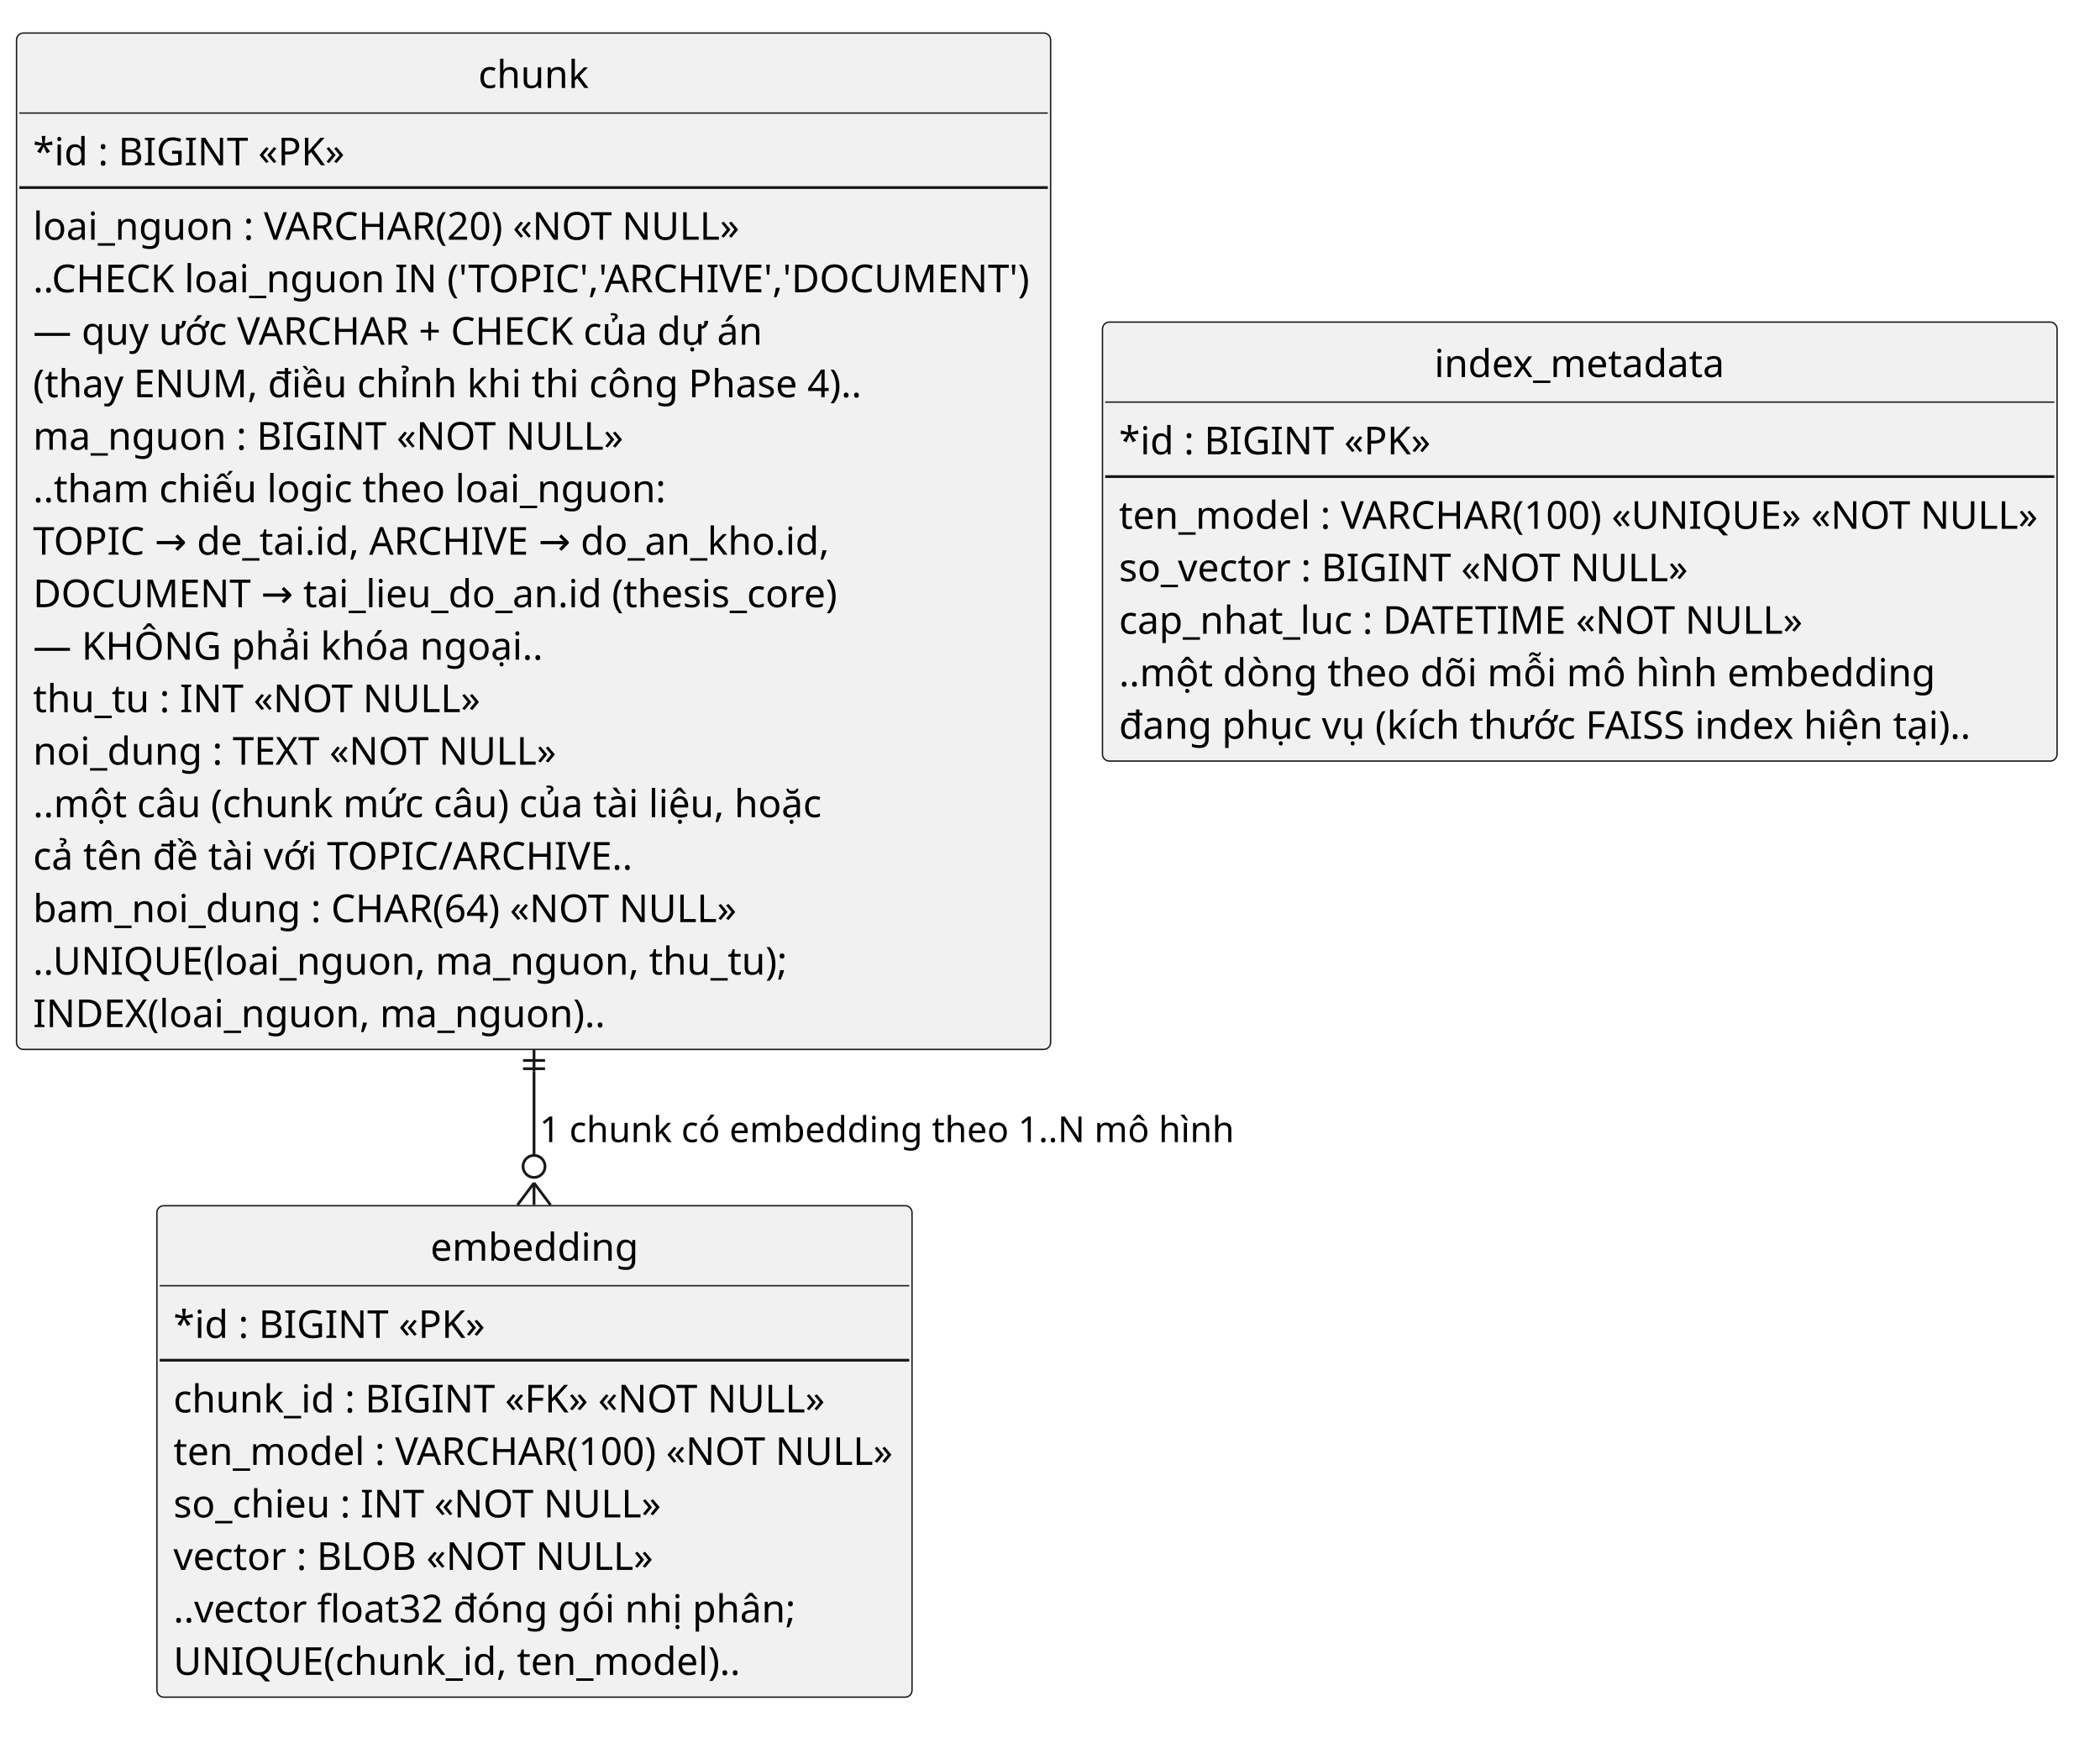
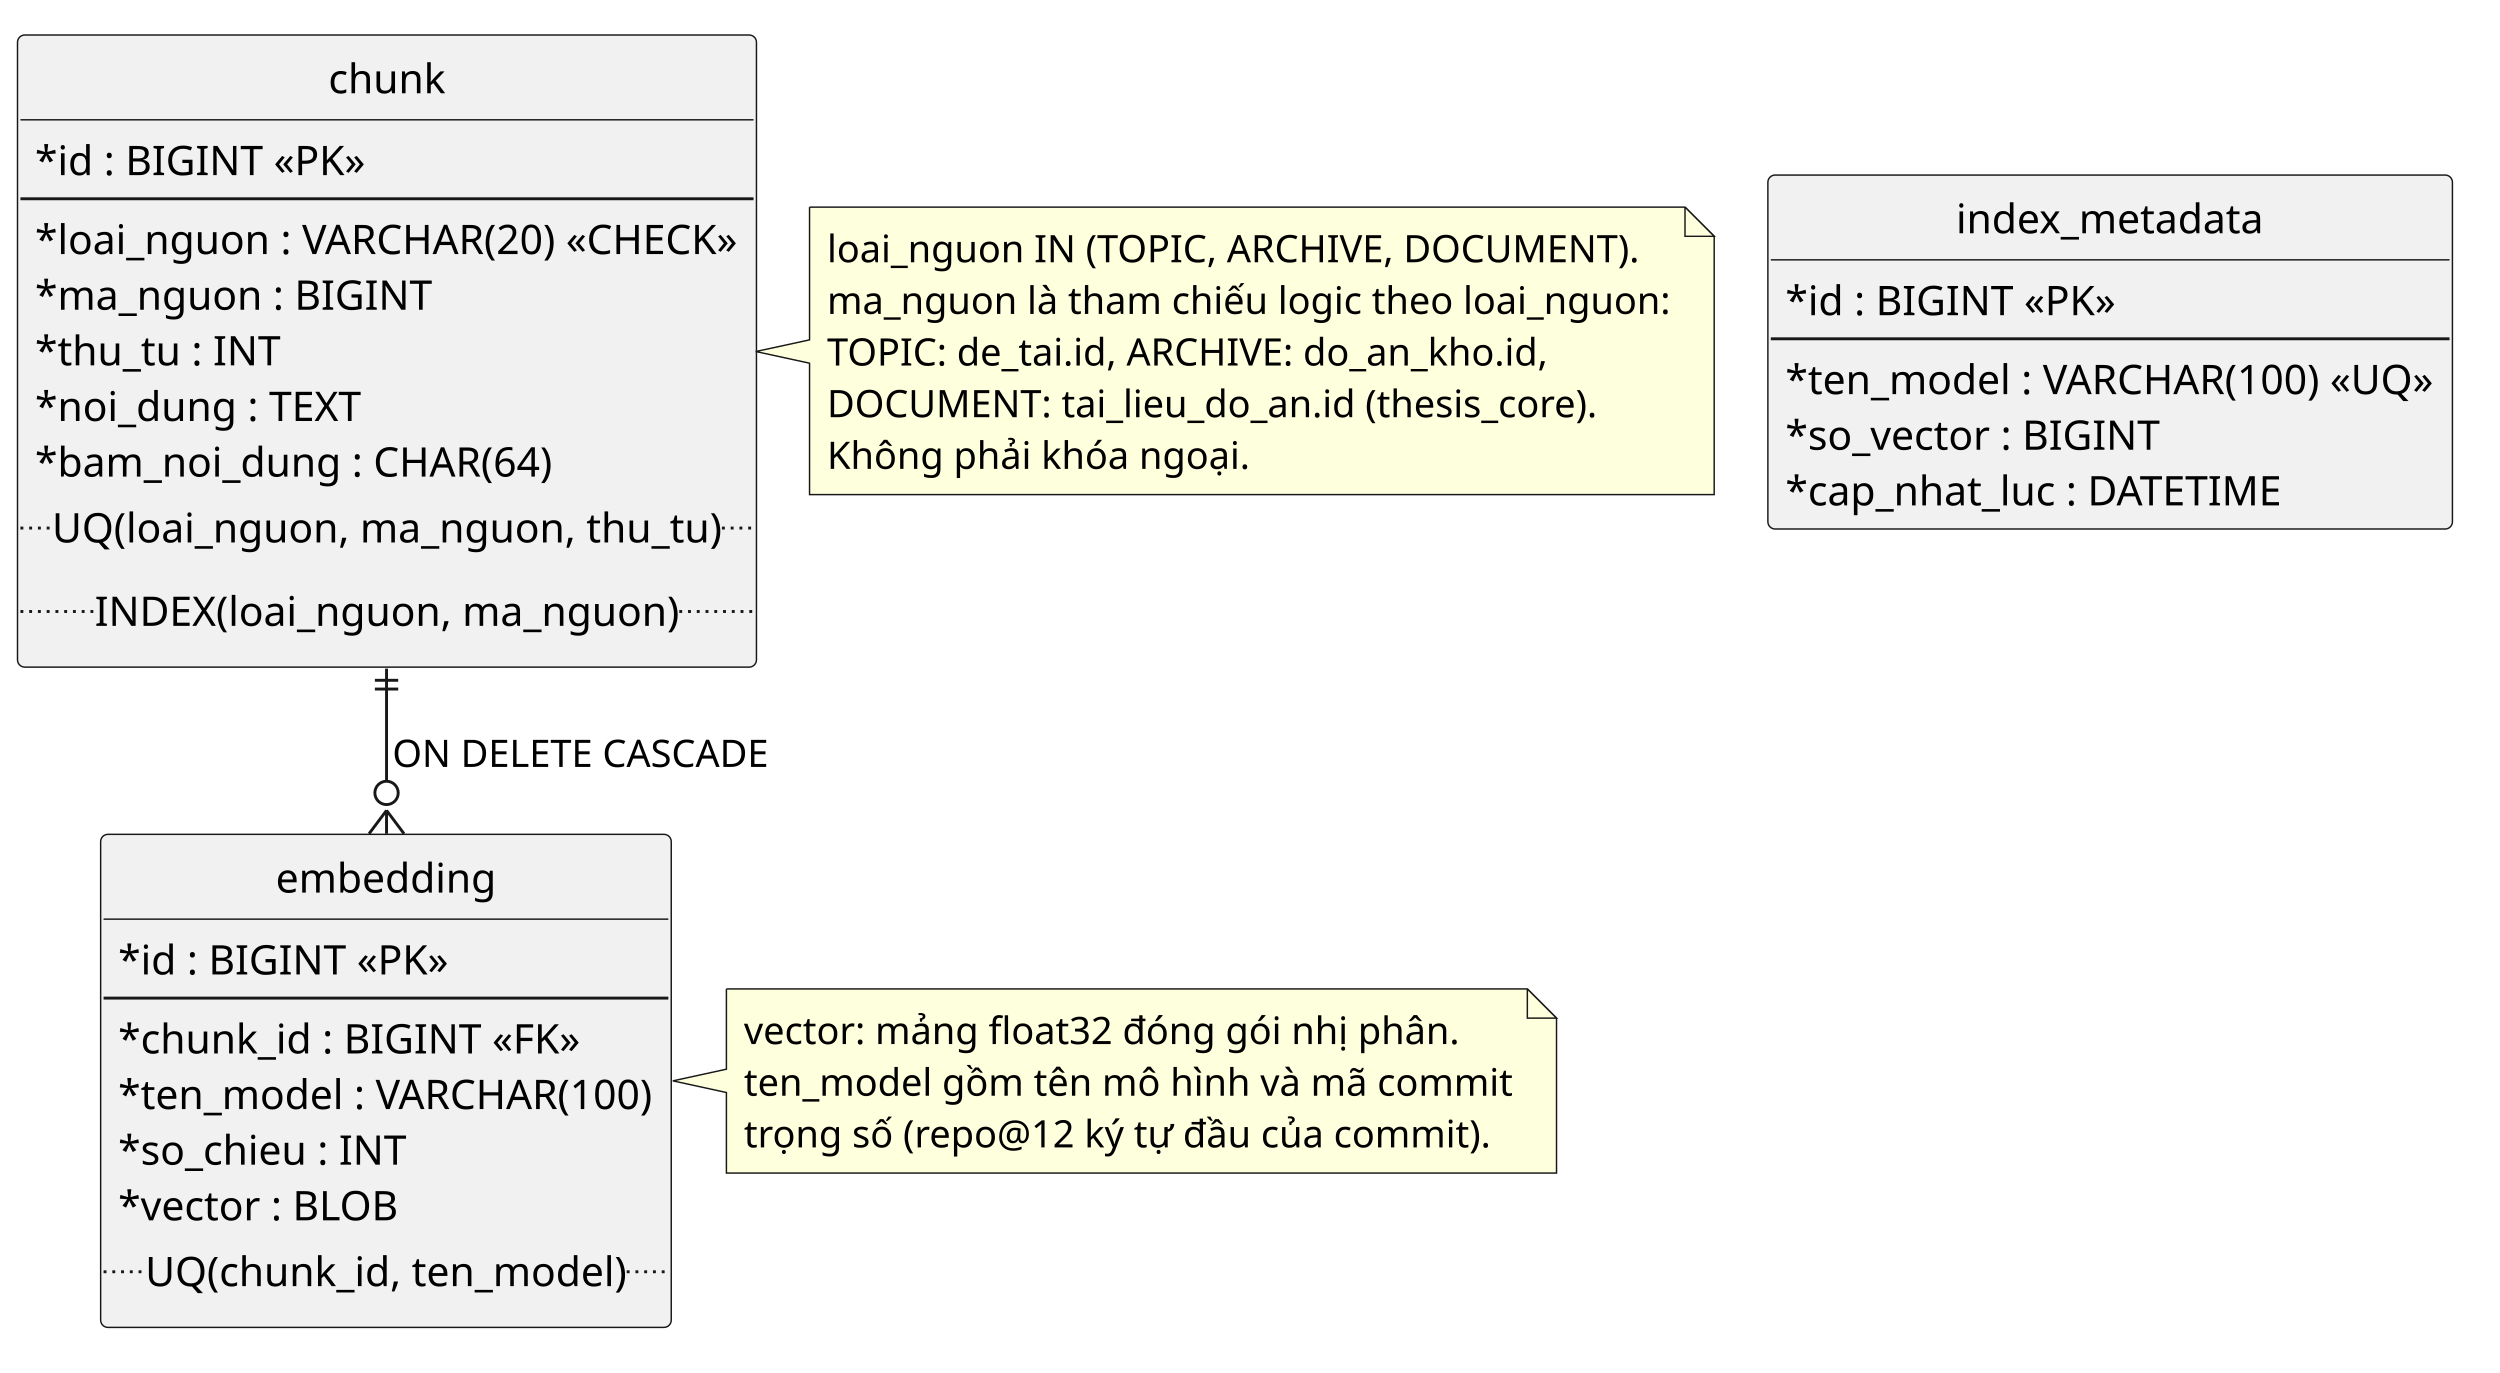
- <svg xmlns="http://www.w3.org/2000/svg" version="1.1" data-diagram-type="CLASS" style="width:1192px;height:989px;background:#FFFFFF;" width="1192.188px" height="989.063px" viewBox="0 0 1192 989" zoomAndPan="magnify" preserveAspectRatio="none" contentStyleType="text/css">
+ <svg xmlns="http://www.w3.org/2000/svg" version="1.1" data-diagram-type="CLASS" style="width:1339px;height:735px;background:#FFFFFF;" width="1339.063px" height="735.938px" viewBox="0 0 1339 735" zoomAndPan="magnify" preserveAspectRatio="none" contentStyleType="text/css">
  <defs />
  <g font-family="sans-serif" lengthAdjust="spacing">
-     <g class="entity" data-qualified-name="chunk" id="ent0001" data-source-line="10">
-       <rect x="9.375" y="18.75" width="586.973" height="576.91" fill="#F1F1F1" style="stroke:#181818;stroke-width:0.781;" rx="3.906" ry="3.906" />
-       <text x="271.493" y="49.947" fill="#000" font-size="21.875" textLength="62.737" font-family="'Noto Sans'">chunk</text>
-       <line x1="10.938" y1="64.169" x2="594.785" y2="64.169" style="stroke:#181818;stroke-width:0.781;" />
+     <g class="entity" data-qualified-name="chunk" id="ent0001" data-source-line="9">
+       <rect x="9.375" y="18.75" width="395.786" height="338.561" fill="#F1F1F1" style="stroke:#181818;stroke-width:0.781;" rx="3.906" ry="3.906" />
+       <text x="175.899" y="49.947" fill="#000" font-size="21.875" textLength="62.737" font-family="'Noto Sans'">chunk</text>
+       <line x1="10.938" y1="64.169" x2="403.598" y2="64.169" style="stroke:#181818;stroke-width:0.781;" />
      <text x="18.75" y="93.803" fill="#000" font-size="21.875" textLength="176.881" font-family="'Noto Sans'">*id : BIGINT «PK»</text>
-       <line x1="10.938" y1="106.462" x2="594.785" y2="106.462" style="stroke:#181818;stroke-width:1.563;" />
-       <text x="18.75" y="136.097" fill="#000" font-size="21.875" textLength="402.52" font-family="'Noto Sans'">loai_nguon : VARCHAR(20) «NOT NULL»</text>
-       <text x="18.75" y="165.89" fill="#000" font-size="21.875" textLength="568.223" font-family="'Noto Sans'">..CHECK loai_nguon IN ('TOPIC','ARCHIVE','DOCUMENT')</text>
-       <text x="18.75" y="195.684" fill="#000" font-size="21.875" textLength="414.901" font-family="'Noto Sans'">— quy ước VARCHAR + CHECK của dự án</text>
-       <text x="18.75" y="225.477" fill="#000" font-size="21.875" textLength="470.332" font-family="'Noto Sans'">(thay ENUM, điều chỉnh khi thi công Phase 4)..</text>
-       <text x="18.75" y="255.271" fill="#000" font-size="21.875" textLength="335.736" font-family="'Noto Sans'">ma_nguon : BIGINT «NOT NULL»</text>
-       <text x="18.75" y="285.065" fill="#000" font-size="21.875" textLength="359.208" font-family="'Noto Sans'">..tham chiếu logic theo loai_nguon:</text>
-       <text x="18.75" y="314.858" fill="#000" font-size="21.875" textLength="442.026" font-family="'Noto Sans'">TOPIC → de_tai.id, ARCHIVE → do_an_kho.id,</text>
-       <text x="18.75" y="344.652" fill="#000" font-size="21.875" textLength="451.673" font-family="'Noto Sans'">DOCUMENT → tai_lieu_do_an.id (thesis_core)</text>
-       <text x="18.75" y="374.445" fill="#000" font-size="21.875" textLength="289.449" font-family="'Noto Sans'">— KHÔNG phải khóa ngoại..</text>
-       <text x="18.75" y="404.239" fill="#000" font-size="21.875" textLength="254.558" font-family="'Noto Sans'">thu_tu : INT «NOT NULL»</text>
-       <text x="18.75" y="434.033" fill="#000" font-size="21.875" textLength="297.652" font-family="'Noto Sans'">noi_dung : TEXT «NOT NULL»</text>
-       <text x="18.75" y="463.826" fill="#000" font-size="21.875" textLength="447.583" font-family="'Noto Sans'">..một câu (chunk mức câu) của tài liệu, hoặc</text>
-       <text x="18.75" y="493.62" fill="#000" font-size="21.875" textLength="340.746" font-family="'Noto Sans'">cả tên đề tài với TOPIC/ARCHIVE..</text>
-       <text x="18.75" y="523.414" fill="#000" font-size="21.875" textLength="400.005" font-family="'Noto Sans'">bam_noi_dung : CHAR(64) «NOT NULL»</text>
-       <text x="18.75" y="553.207" fill="#000" font-size="21.875" textLength="428.573" font-family="'Noto Sans'">..UNIQUE(loai_nguon, ma_nguon, thu_tu);</text>
-       <text x="18.75" y="583.001" fill="#000" font-size="21.875" textLength="324.821" font-family="'Noto Sans'">INDEX(loai_nguon, ma_nguon)..</text>
+       <line x1="10.938" y1="106.462" x2="403.598" y2="106.462" style="stroke:#181818;stroke-width:1.563;" />
+       <text x="18.75" y="136.097" fill="#000" font-size="21.875" textLength="377.036" font-family="'Noto Sans'">*loai_nguon : VARCHAR(20) «CHECK»</text>
+       <text x="18.75" y="165.89" fill="#000" font-size="21.875" textLength="212.734" font-family="'Noto Sans'">*ma_nguon : BIGINT</text>
+       <text x="18.75" y="195.684" fill="#000" font-size="21.875" textLength="131.556" font-family="'Noto Sans'">*thu_tu : INT</text>
+       <text x="18.75" y="225.477" fill="#000" font-size="21.875" textLength="174.649" font-family="'Noto Sans'">*noi_dung : TEXT</text>
+       <text x="18.75" y="255.271" fill="#000" font-size="21.875" textLength="277.002" font-family="'Noto Sans'">*bam_noi_dung : CHAR(64)</text>
+       <line x1="10.938" y1="282.827" x2="27.872" y2="282.827" style="stroke:#181818;stroke-width:1.563;stroke-dasharray:1.563,3.125;" />
+       <text x="27.872" y="290.533" fill="#000" font-size="21.875" textLength="358.792" font-family="'Noto Sans'">UQ(loai_nguon, ma_nguon, thu_tu)</text>
+       <line x1="386.664" y1="282.827" x2="403.598" y2="282.827" style="stroke:#181818;stroke-width:1.563;stroke-dasharray:1.563,3.125;" />
+       <line x1="10.938" y1="327.518" x2="50.72" y2="327.518" style="stroke:#181818;stroke-width:1.563;stroke-dasharray:1.563,3.125;" />
+       <text x="50.72" y="335.224" fill="#000" font-size="21.875" textLength="313.096" font-family="'Noto Sans'">INDEX(loai_nguon, ma_nguon)</text>
+       <line x1="363.816" y1="327.518" x2="403.598" y2="327.518" style="stroke:#181818;stroke-width:1.563;stroke-dasharray:1.563,3.125;" />
    </g>
-     <g class="entity" data-qualified-name="embedding" id="ent0002" data-source-line="31">
-       <rect x="89.063" y="684.375" width="428.62" height="278.974" fill="#F1F1F1" style="stroke:#181818;stroke-width:0.781;" rx="3.906" ry="3.906" />
-       <text x="244.321" y="715.572" fill="#000" font-size="21.875" textLength="118.103" font-family="'Noto Sans'">embedding</text>
-       <line x1="90.625" y1="729.794" x2="516.12" y2="729.794" style="stroke:#181818;stroke-width:0.781;" />
-       <text x="98.438" y="759.428" fill="#000" font-size="21.875" textLength="176.881" font-family="'Noto Sans'">*id : BIGINT «PK»</text>
-       <line x1="90.625" y1="772.087" x2="516.12" y2="772.087" style="stroke:#181818;stroke-width:1.563;" />
-       <text x="98.438" y="801.722" fill="#000" font-size="21.875" textLength="370.452" font-family="'Noto Sans'">chunk_id : BIGINT «FK» «NOT NULL»</text>
-       <text x="98.438" y="831.515" fill="#000" font-size="21.875" textLength="409.87" font-family="'Noto Sans'">ten_model : VARCHAR(100) «NOT NULL»</text>
-       <text x="98.438" y="861.309" fill="#000" font-size="21.875" textLength="277.439" font-family="'Noto Sans'">so_chieu : INT «NOT NULL»</text>
-       <text x="98.438" y="891.102" fill="#000" font-size="21.875" textLength="273.393" font-family="'Noto Sans'">vector : BLOB «NOT NULL»</text>
-       <text x="98.438" y="920.896" fill="#000" font-size="21.875" textLength="353.214" font-family="'Noto Sans'">..vector float32 đóng gói nhị phân;</text>
-       <text x="98.438" y="950.69" fill="#000" font-size="21.875" textLength="321.802" font-family="'Noto Sans'">UNIQUE(chunk_id, ten_model)..</text>
+     <g class="entity" data-qualified-name="embedding" id="ent0002" data-source-line="21">
+       <rect x="53.906" y="446.875" width="305.618" height="264.077" fill="#F1F1F1" style="stroke:#181818;stroke-width:0.781;" rx="3.906" ry="3.906" />
+       <text x="147.664" y="478.072" fill="#000" font-size="21.875" textLength="118.103" font-family="'Noto Sans'">embedding</text>
+       <line x1="55.469" y1="492.294" x2="357.961" y2="492.294" style="stroke:#181818;stroke-width:0.781;" />
+       <text x="63.281" y="521.928" fill="#000" font-size="21.875" textLength="176.881" font-family="'Noto Sans'">*id : BIGINT «PK»</text>
+       <line x1="55.469" y1="534.587" x2="357.961" y2="534.587" style="stroke:#181818;stroke-width:1.563;" />
+       <text x="63.281" y="564.222" fill="#000" font-size="21.875" textLength="247.449" font-family="'Noto Sans'">*chunk_id : BIGINT «FK»</text>
+       <text x="63.281" y="594.015" fill="#000" font-size="21.875" textLength="286.868" font-family="'Noto Sans'">*ten_model : VARCHAR(100)</text>
+       <text x="63.281" y="623.809" fill="#000" font-size="21.875" textLength="154.437" font-family="'Noto Sans'">*so_chieu : INT</text>
+       <text x="63.281" y="653.602" fill="#000" font-size="21.875" textLength="150.39" font-family="'Noto Sans'">*vector : BLOB</text>
+       <line x1="55.469" y1="681.159" x2="77.773" y2="681.159" style="stroke:#181818;stroke-width:1.563;stroke-dasharray:1.563,3.125;" />
+       <text x="77.773" y="688.865" fill="#000" font-size="21.875" textLength="257.883" font-family="'Noto Sans'">UQ(chunk_id, ten_model)</text>
+       <line x1="335.657" y1="681.159" x2="357.961" y2="681.159" style="stroke:#181818;stroke-width:1.563;stroke-dasharray:1.563,3.125;" />
    </g>
-     <g class="entity" data-qualified-name="index_metadata" id="ent0003" data-source-line="42">
-       <rect x="625.781" y="182.813" width="541.845" height="249.18" fill="#F1F1F1" style="stroke:#181818;stroke-width:0.781;" rx="3.906" ry="3.906" />
-       <text x="814.159" y="214.009" fill="#000" font-size="21.875" textLength="165.09" font-family="'Noto Sans'">index_metadata</text>
-       <line x1="627.344" y1="228.231" x2="1166.063" y2="228.231" style="stroke:#181818;stroke-width:0.781;" />
-       <text x="635.156" y="257.865" fill="#000" font-size="21.875" textLength="176.881" font-family="'Noto Sans'">*id : BIGINT «PK»</text>
-       <line x1="627.344" y1="270.525" x2="1166.063" y2="270.525" style="stroke:#181818;stroke-width:1.563;" />
-       <text x="635.156" y="300.159" fill="#000" font-size="21.875" textLength="523.095" font-family="'Noto Sans'">ten_model : VARCHAR(100) «UNIQUE» «NOT NULL»</text>
-       <text x="635.156" y="329.953" fill="#000" font-size="21.875" textLength="323.596" font-family="'Noto Sans'">so_vector : BIGINT «NOT NULL»</text>
-       <text x="635.156" y="359.746" fill="#000" font-size="21.875" textLength="390.664" font-family="'Noto Sans'">cap_nhat_luc : DATETIME «NOT NULL»</text>
-       <text x="635.156" y="389.54" fill="#000" font-size="21.875" textLength="463.42" font-family="'Noto Sans'">..một dòng theo dõi mỗi mô hình embedding</text>
-       <text x="635.156" y="419.333" fill="#000" font-size="21.875" textLength="484.31" font-family="'Noto Sans'">đang phục vụ (kích thước FAISS index hiện tại)..</text>
+     <g class="entity" data-qualified-name="index_metadata" id="ent0003" data-source-line="31">
+       <rect x="946.875" y="93.75" width="366.649" height="189.593" fill="#F1F1F1" style="stroke:#181818;stroke-width:0.781;" rx="3.906" ry="3.906" />
+       <text x="1047.654" y="124.947" fill="#000" font-size="21.875" textLength="165.09" font-family="'Noto Sans'">index_metadata</text>
+       <line x1="948.438" y1="139.169" x2="1311.961" y2="139.169" style="stroke:#181818;stroke-width:0.781;" />
+       <text x="956.25" y="168.803" fill="#000" font-size="21.875" textLength="176.881" font-family="'Noto Sans'">*id : BIGINT «PK»</text>
+       <line x1="948.438" y1="181.462" x2="1311.961" y2="181.462" style="stroke:#181818;stroke-width:1.563;" />
+       <text x="956.25" y="211.097" fill="#000" font-size="21.875" textLength="347.899" font-family="'Noto Sans'">*ten_model : VARCHAR(100) «UQ»</text>
+       <text x="956.25" y="240.89" fill="#000" font-size="21.875" textLength="200.593" font-family="'Noto Sans'">*so_vector : BIGINT</text>
+       <text x="956.25" y="270.684" fill="#000" font-size="21.875" textLength="267.661" font-family="'Noto Sans'">*cap_nhat_luc : DATETIME</text>
+     </g>
+     <g class="entity" data-qualified-name="GMN5" id="ent0006" data-source-line="42">
+       <path d="M433.594,110.938 L433.594,182.031 L404.785,188.281 L433.594,194.531 L433.594,264.891 A0,0 0 0 0 433.594,264.891 L918.116,264.891 A0,0 0 0 0 918.116,264.891 L918.116,126.563 L902.491,110.938 L433.594,110.938 A0,0 0 0 0 433.594,110.938" style="stroke:#181818;stroke-width:0.781;" fill="#FEFFDD" />
+       <path d="M902.491,110.938 L902.491,126.563 L918.116,126.563 L902.491,110.938" style="stroke:#181818;stroke-width:0.781;" fill="#FEFFDD" />
+       <text x="442.969" y="140.464" fill="#000" font-size="20.313" textLength="435.46" font-family="'Noto Sans'">loai_nguon IN (TOPIC, ARCHIVE, DOCUMENT).</text>
+       <text x="442.969" y="168.13" fill="#000" font-size="20.313" textLength="451.71" font-family="'Noto Sans'">ma_nguon là tham chiếu logic theo loai_nguon:</text>
+       <text x="442.969" y="195.795" fill="#000" font-size="20.313" textLength="386.405" font-family="'Noto Sans'">TOPIC: de_tai.id, ARCHIVE: do_an_kho.id,</text>
+       <text x="442.969" y="223.461" fill="#000" font-size="20.313" textLength="412.832" font-family="'Noto Sans'">DOCUMENT: tai_lieu_do_an.id (thesis_core).</text>
+       <text x="442.969" y="251.127" fill="#000" font-size="20.313" textLength="226.485" font-family="'Noto Sans'">Không phải khóa ngoại.</text>
+     </g>
+     <g class="entity" data-qualified-name="GMN8" id="ent0009" data-source-line="50">
+       <path d="M389.063,529.688 L389.063,572.656 L360.37,578.906 L389.063,585.156 L389.063,628.309 A0,0 0 0 0 389.063,628.309 L833.671,628.309 A0,0 0 0 0 833.671,628.309 L833.671,545.313 L818.046,529.688 L389.063,529.688 A0,0 0 0 0 389.063,529.688" style="stroke:#181818;stroke-width:0.781;" fill="#FEFFDD" />
+       <path d="M818.046,529.688 L818.046,545.313 L833.671,545.313 L818.046,529.688" style="stroke:#181818;stroke-width:0.781;" fill="#FEFFDD" />
+       <text x="398.438" y="559.214" fill="#000" font-size="20.313" textLength="383.257" font-family="'Noto Sans'">vector: mảng float32 đóng gói nhị phân.</text>
+       <text x="398.438" y="586.88" fill="#000" font-size="20.313" textLength="411.796" font-family="'Noto Sans'">ten_model gồm tên mô hình và mã commit</text>
+       <text x="398.438" y="614.545" fill="#000" font-size="20.313" textLength="400.807" font-family="'Noto Sans'">trọng số (repo@12 ký tự đầu của commit).</text>
    </g>
    <g class="link" data-entity-1="ent0001" data-entity-2="ent0002" id="lnk4" data-link-type="crowfoot">
-       <line x1="296.875" y1="601.935" x2="309.375" y2="601.935" style="stroke:#181818;stroke-width:1.563;" />
-       <line x1="296.875" y1="606.622" x2="309.375" y2="606.622" style="stroke:#181818;stroke-width:1.563;" />
-       <line x1="303.125" y1="608.185" x2="303.125" y2="595.685" style="stroke:#181818;stroke-width:1.563;" />
-       <line x1="303.125" y1="671.456" x2="312.5" y2="683.956" style="stroke:#181818;stroke-width:1.563;" />
-       <line x1="303.125" y1="671.456" x2="293.75" y2="683.956" style="stroke:#181818;stroke-width:1.563;" />
-       <line x1="303.125" y1="671.456" x2="303.125" y2="683.956" style="stroke:#181818;stroke-width:1.563;" />
-       <ellipse cx="303.125" cy="662.081" rx="6.25" ry="6.25" fill="none" style="stroke:#181818;stroke-width:1.563;" />
-       <path d="M303.125,608.185 C303.125,638.773 303.125,628.16 303.125,655.831" style="stroke:#181818;stroke-width:1.563;" fill="none" />
-       <text x="306.25" y="648.277" fill="#000" font-size="20.313" textLength="394.307" font-family="'Noto Sans'">1 chunk có embedding theo 1..N mô hình</text>
+       <line x1="200.781" y1="364.366" x2="213.281" y2="364.366" style="stroke:#181818;stroke-width:1.563;" />
+       <line x1="200.781" y1="369.054" x2="213.281" y2="369.054" style="stroke:#181818;stroke-width:1.563;" />
+       <line x1="207.031" y1="370.616" x2="207.031" y2="358.116" style="stroke:#181818;stroke-width:1.563;" />
+       <line x1="207.031" y1="434.056" x2="216.406" y2="446.556" style="stroke:#181818;stroke-width:1.563;" />
+       <line x1="207.031" y1="434.056" x2="197.656" y2="446.556" style="stroke:#181818;stroke-width:1.563;" />
+       <line x1="207.031" y1="434.056" x2="207.031" y2="446.556" style="stroke:#181818;stroke-width:1.563;" />
+       <ellipse cx="207.031" cy="424.681" rx="6.25" ry="6.25" fill="none" style="stroke:#181818;stroke-width:1.563;" />
+       <path d="M207.031,370.616 C207.031,400.232 207.031,390.032 207.031,418.431" style="stroke:#181818;stroke-width:1.563;" fill="none" />
+       <text x="210.156" y="410.777" fill="#000" font-size="20.313" textLength="201.419" font-family="'Noto Sans'">ON DELETE CASCADE</text>
    </g>
  </g>
</svg>
